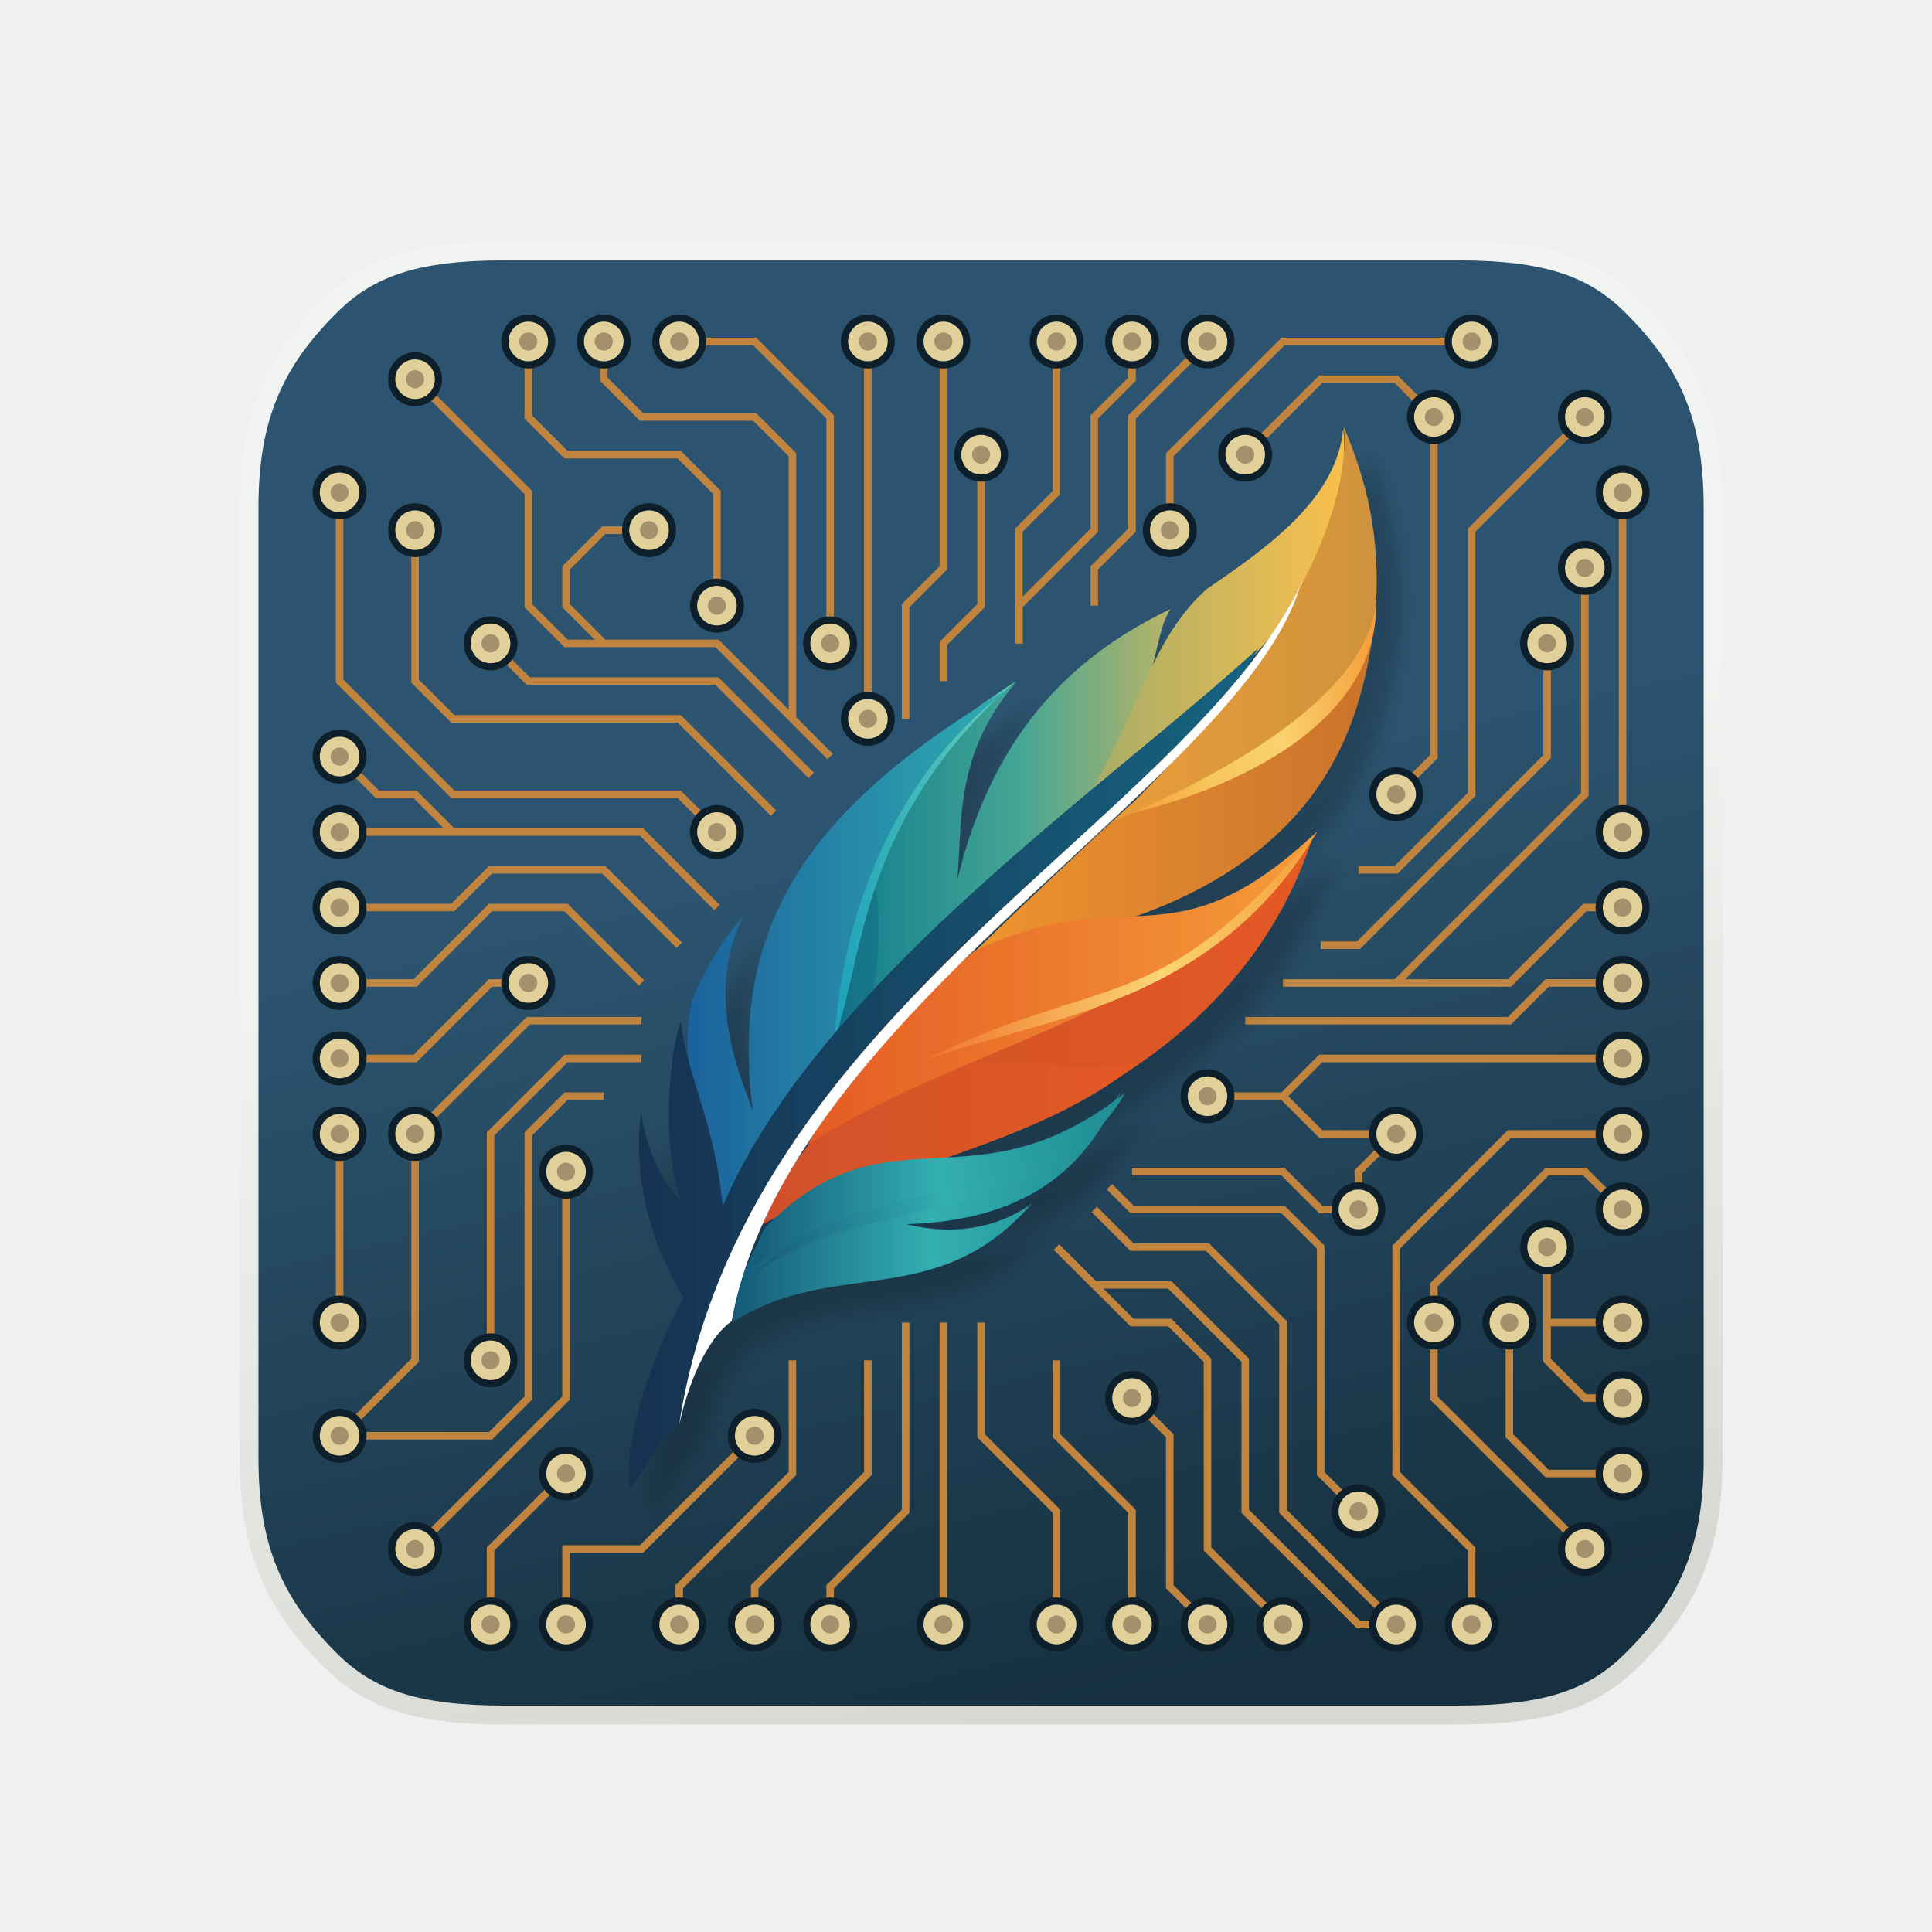
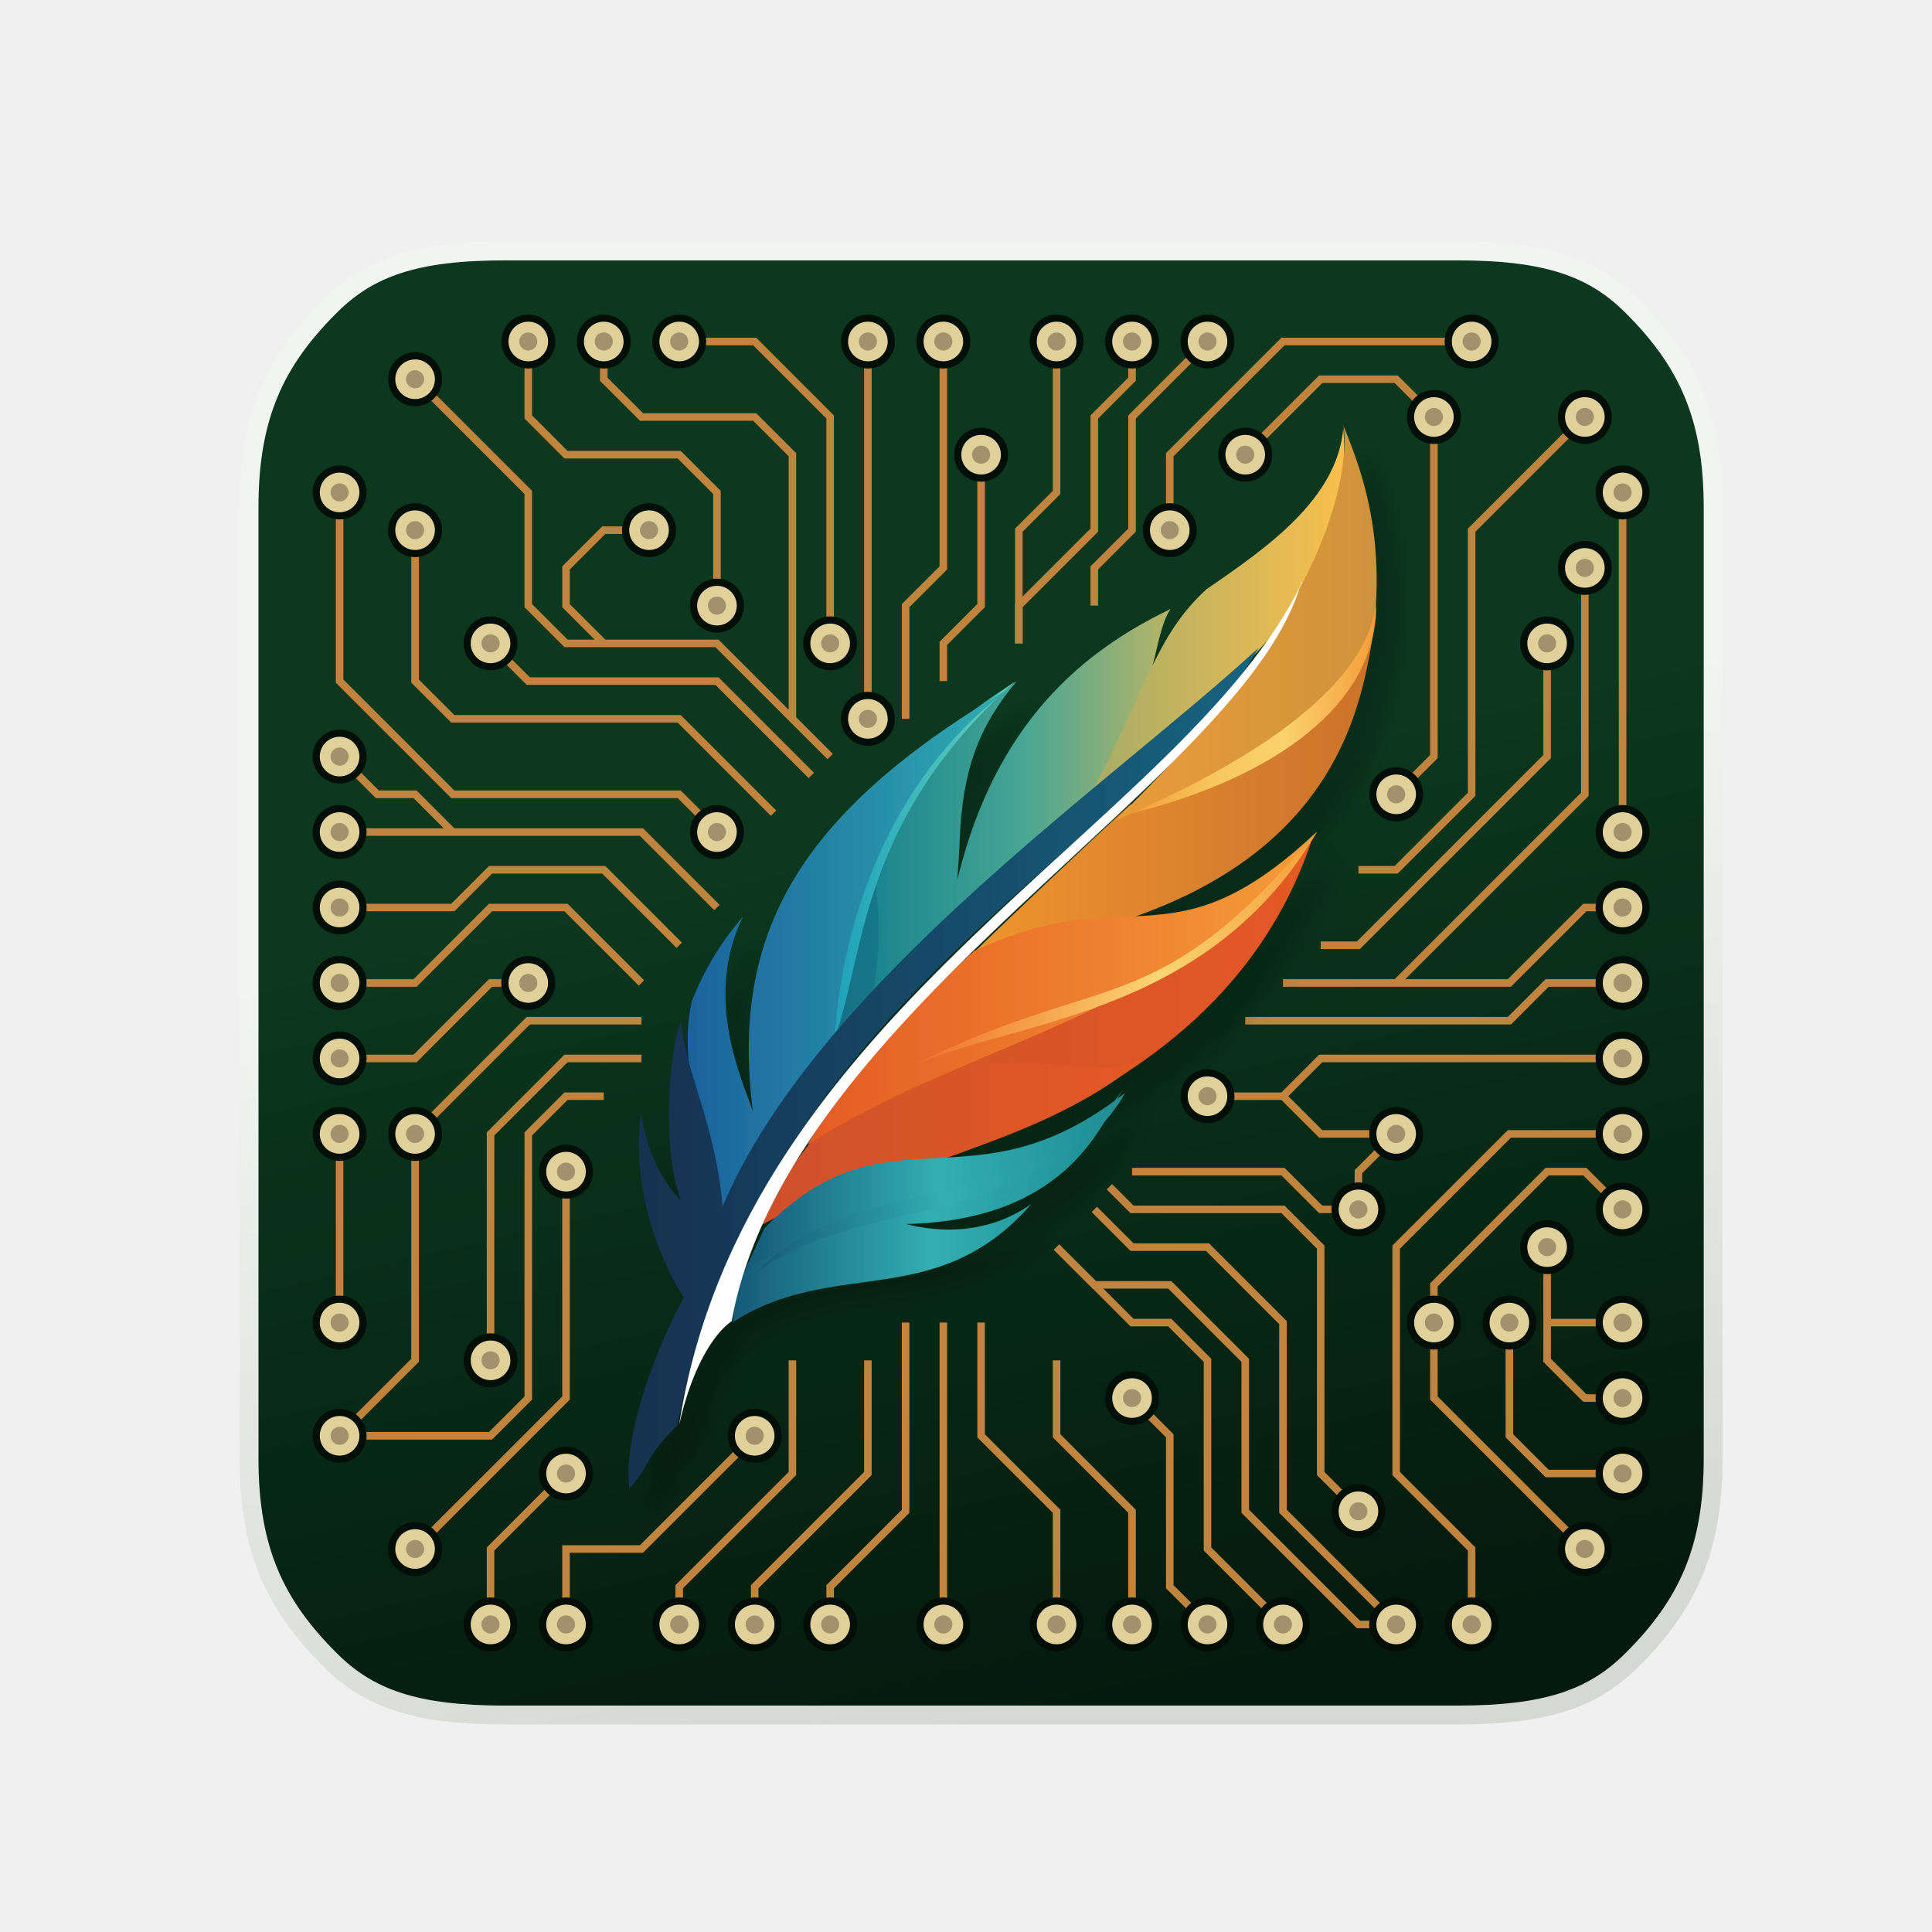
<svg xmlns="http://www.w3.org/2000/svg" width="40" height="40" viewBox="0 0 51.2 51.1">
  <defs>
    <linearGradient id="f">
      <stop offset="0" stop-color="#18828e" />
      <stop offset=".52" stop-color="#46a694" />
      <stop offset="1" stop-color="#b8b467" />
    </linearGradient>
    <linearGradient id="h">
      <stop offset="0" stop-color="#136f86" />
      <stop offset="1" stop-color="#17778a" />
    </linearGradient>
    <linearGradient id="i">
      <stop offset="0" stop-color="#1da0b9" />
      <stop offset="1" stop-color="#67d4bc" />
    </linearGradient>
    <linearGradient id="j">
      <stop offset="0" stop-color="#1c629d" />
      <stop offset="1" stop-color="#30afb2" />
    </linearGradient>
    <linearGradient id="l">
      <stop offset="0" stop-color="#cf502b" />
      <stop offset="1" stop-color="#e45a24" />
    </linearGradient>
    <linearGradient id="m">
      <stop offset="0" stop-color="#ee942f" />
      <stop offset="1" stop-color="#ca732c" />
    </linearGradient>
    <linearGradient id="o">
      <stop offset="0" stop-color="#ef6b25" />
      <stop offset=".62" stop-color="#fbd573" />
      <stop offset="1" stop-color="#f59d39" />
    </linearGradient>
    <linearGradient id="r">
      <stop offset="0" stop-color="#f59d39" />
      <stop offset=".33" stop-color="#f7c75c" />
      <stop offset=".62" stop-color="#fad26f" />
      <stop offset="1" stop-color="#f59d39" />
    </linearGradient>
    <linearGradient id="t">
      <stop offset="0" stop-color="#a7ad68" />
      <stop offset="1" stop-color="#f9bf4d" />
    </linearGradient>
    <linearGradient id="u">
      <stop offset="0" stop-color="#e99c39" />
      <stop offset="1" stop-color="#cf933c" />
    </linearGradient>
    <linearGradient id="k">
      <stop offset="0" stop-color="#165979" />
      <stop offset=".51" stop-color="#32afb1" />
      <stop offset="1" stop-color="#1f8c92" />
    </linearGradient>
    <linearGradient id="n">
      <stop offset="0" stop-color="#e55b24" />
      <stop offset="1" stop-color="#f59d39" />
    </linearGradient>
    <linearGradient id="w">
      <stop offset="0" stop-color="#143150" />
      <stop offset="1" stop-color="#196481" />
    </linearGradient>
    <linearGradient id="a" x1="6.25" x2="11.5" y1="26" y2="49.1" gradientUnits="userSpaceOnUse">
-       <stop offset="0" stop-color="#2c5470" />
-       <stop offset="1" stop-color="#16303f" />
+       <stop offset="0" stop-color="#0b381e" />
+       <stop offset="1" stop-color="#041a0e" />
    </linearGradient>
    <linearGradient id="b" x1="6.25" x2="11.5" y1="26" y2="49.1" gradientUnits="userSpaceOnUse">
      <stop offset="0" stop-color="#f2f4f1" />
      <stop offset="1" stop-color="#d6d9d3" />
    </linearGradient>
    <filter id="d" width="1.09" height="1.06" x="-.03" y="-.021">
      <feGaussianBlur in="SourceAlpha" stdDeviation=".25" />
      <feOffset dx=".6" dy=".6" />
      <feComponentTransfer>
        <feFuncA slope=".19" type="linear" />
      </feComponentTransfer>
      <feMerge>
        <feMergeNode />
        <feMergeNode in="SourceGraphic" />
      </feMerge>
    </filter>
    <g id="c">
-       <circle r=".62" fill="#e2d09a" stroke="#0d1f2b" stroke-width=".19" />
+       <circle r=".62" fill="#e2d09a" stroke="#020f08" stroke-width=".19" />
      <circle r=".24" fill="#a3916d" />
    </g>
  </defs>
  <path fill="url(#a)" stroke="url(#b)" stroke-width=".5" d="M13.39 6.6h25.22c2.35 0 3.61.42 4.66 1.48 1.44 1.44 2.13 2.9 2.13 5.31v25.22c0 2.41-.69 3.87-2.13 5.31-1.05 1.06-2.31 1.48-4.66 1.48H13.39c-2.35 0-3.61-.42-4.66-1.48-1.44-1.44-2.13-2.9-2.13-5.31V13.39c0-2.41.69-3.87 2.13-5.31 1.05-1.06 2.31-1.48 4.66-1.48Z" />
  <g fill="none" stroke="#c0843f" stroke-width=".2">
    <path d="M9 13v5l3 3h6l1 1M11 10l3 3v3l1 1h4l3 3M14 9v2l1 1h3l1 1v3" />
    <path d="M16 9v1l1 1h3l1 1v7" />
    <path d="M18 9h2l2 2v6M38 35v-1l3-3h1l1 1M43 28h-8l-1 1h-2M36 32v-1l1-1h-2l-1-1M43 26h-2l-1 1h-7M43 24h-1l-2 2h-6M43 13v9" />
    <path d="M42 15v6l-5 5" />
    <path d="M41 17v3l-5 5h-1" />
    <path d="m42 11-3 3v7l-2 2h-1" />
    <path d="M38 11v9l-1 1M33 12l2-2h2l1 1" />
    <path d="M31 14v-2l3-3h5M32 9l-2 2v3l-1 1v1M30 9v1l-1 1v3l-2 2v1" />
    <path d="M28 9v4l-1 1v3M17 14h-1l-1 1v1l1 1M23 9v10M25 9v6l-1 1v3M26 12v4l-1 1v1M13 17l1 1h5l2.5 2.5" />
    <path d="M11 14v4l1 1h6l2.5 2.5M9 22h8l2 2" />
    <path d="M9 24h3l1-1h3l2 2" />
    <path d="M9 26h2l2-2h2l2 2M9 20l1 1h1l1 1M9 28h2l2-2h1M9 30v5M11 30l3-3h3M9 38l2-2v-6M13 36v-6l2-2h2" />
    <path d="M9 38h4l1-1v-7l1-1h1" />
    <path d="M15 31v6l-4 4M15 39l-2 2v2M15 43v-2h2l3-3" />
    <path d="M18 43v-1l3-3v-3M20 43v-1l3-3v-3" />
    <path d="M22 43v-1l2-2v-5M25 43v-8M28 43v-3l-2-2v-3M28 36v2l2 2v3M30 37l1 1v4l1 1M37 43h-1l-3-3v-4l-2-2h-2l-1-1" />
    <path d="m34 43-2-2v-5l-1-1h-1l-2-2M36 40l-1-1v-6l-1-1h-4l-.6-.6" />
    <path d="m37 43-3-3v-5l-2-2h-2l-1-1M36 32h-1l-1-1h-4M39 43v-2l-2-2v-6l3-3h3" />
    <path d="m42 41-4-4v-2" />
    <path d="M43 39h-2l-1-1v-3M43 37h-1l-1-1v-3M43 35h-2" />
  </g>
  <use x="11" y="10" href="#c" />
  <use x="14" y="9" href="#c" />
  <use x="16" y="9" href="#c" />
  <use x="18" y="9" href="#c" />
  <use x="23" y="9" href="#c" />
  <use x="25" y="9" href="#c" />
  <use x="28" y="9" href="#c" />
  <use x="30" y="9" href="#c" />
  <use x="32" y="9" href="#c" />
  <use x="39" y="9" href="#c" />
  <use x="26" y="12" href="#c" />
  <use x="31" y="14" href="#c" />
  <use x="33" y="12" href="#c" />
  <use x="38" y="11" href="#c" />
  <use x="42" y="11" href="#c" />
  <use x="43" y="13" href="#c" />
  <use x="42" y="15" href="#c" />
  <use x="41" y="17" href="#c" />
  <use x="37" y="21" href="#c" />
  <use x="43" y="22" href="#c" />
  <use x="43" y="24" href="#c" />
  <use x="43" y="26" href="#c" />
  <use x="43" y="28" href="#c" />
  <use x="43" y="30" href="#c" />
  <use x="30" y="37" href="#c" />
  <use x="34" y="43" href="#c" />
  <use x="32" y="43" href="#c" />
  <use x="30" y="43" href="#c" />
  <use x="28" y="43" href="#c" />
  <use x="25" y="43" href="#c" />
  <use x="22" y="43" href="#c" />
  <use x="20" y="43" href="#c" />
  <use x="18" y="43" href="#c" />
  <use x="15" y="43" href="#c" />
  <use x="13" y="43" href="#c" />
  <use x="11" y="41" href="#c" />
  <use x="15" y="39" href="#c" />
  <use x="20" y="38" href="#c" />
  <use x="9" y="38" href="#c" />
  <use x="13" y="36" href="#c" />
  <use x="15" y="31" href="#c" />
  <use x="11" y="30" href="#c" />
  <use x="9" y="30" href="#c" />
  <use x="9" y="35" href="#c" />
  <use x="9" y="28" href="#c" />
  <use x="9" y="26" href="#c" />
  <use x="9" y="24" href="#c" />
  <use x="9" y="22" href="#c" />
  <use x="9" y="20" href="#c" />
  <use x="14" y="26" href="#c" />
  <use x="19" y="22" href="#c" />
  <use x="23" y="19" href="#c" />
  <use x="22" y="17" href="#c" />
  <use x="19" y="16" href="#c" />
  <use x="17.2" y="14" href="#c" />
  <use x="11" y="14" href="#c" />
  <use x="13" y="17" href="#c" />
  <use x="9" y="13" href="#c" />
  <use x="43" y="32" href="#c" />
  <use x="38" y="35" href="#c" />
  <use x="40" y="35" href="#c" />
  <use x="41" y="33" href="#c" />
  <use x="43" y="35" href="#c" />
  <use x="43" y="37" href="#c" />
  <use x="43" y="39" href="#c" />
  <use x="42" y="41" href="#c" />
  <use x="39" y="43" href="#c" />
  <use x="37" y="43" href="#c" />
  <use x="36" y="40" href="#c" />
  <use x="36" y="32" href="#c" />
  <use x="37" y="30" href="#c" />
  <use x="32" y="29" href="#c" />
  <g filter="url(#d)">
    <path fill="url(#f)" d="M29 20.9c1.78-2.56 1.49-3.99 2.02-4.81-2.31 1.11-4.64 3-5.65 7.18.032-.478.053-.836.064-1.1.077-1.79.482-2.94 1.51-4.17-4.19 2.5-3.84 5.4-4.12 8.67z" />
    <path fill="url(#h)" d="M22 27.8c.468-1.77.644-3.33 1.2-4.36.149.833.106 1.98-.085 2.91-.256.376-.793.969-1.12 1.45z" />
    <path fill="url(#i)" d="M26.9 18c-2.6 2.06-5.59 2.52-4.78 9.47.835-2.36.641-5.73 4.78-9.47" />
    <path fill="url(#j)" d="M26.9 18.1c-5.89 3.43-7.52 6.7-6.95 11.3-.235-.727-1.34-2.98-.258-5.16a7.6 7.6 0 0 0-1.36 2.25c-.469 2.09.744 4.19.697 5.67l3.08-4.54c.178-3.49 1.68-7.35 4.8-9.53z" />
    <path fill="url(#k)" d="M19.4 35c2.71-1.76 5.4-.256 7.93-3.14-1.32.925-2.73.682-3.32.528 4.45-.11 5.26-2.86 5.75-3.57-2.77 4.07-6.87 2.39-10.1 4.88-.264.793-.225 1.3-.225 1.3z" />
    <path fill="url(#l)" d="M20.7 32.2c3.08-7.82 7.71-2.19 14.1-10.1-2.63 8.17-12.8 8.94-14.1 10.1" />
    <path fill="url(#l)" d="M20.2 32.4c2.76-6.55 8.52-3.35 10.1-4.4-2.78 2.41-7.61 3.06-10.1 4.4" />
    <path fill="url(#m)" d="M25.8 25.2c.859-.837 3.02-2.89 4.16-3.93.55-.176 5.16-1.42 6.45-4.64-.374 2.2-1.04 7.4-10.6 8.56z" />
    <path fill="url(#n)" d="M34.9 22c-3.67 4.98-9.04 5.42-13.5 8.29.581-1.08 2.85-3.79 4.42-5.14 4.14-1.94 5.19.486 9.06-3.14z" />
    <path fill="url(#o)" d="M34.9 22c-4.42 5.2-5.61 3.54-11 6.34 2.53-1.36 7.97-1.21 11-6.34" />
    <path fill="url(#k)" d="m19.7 33.7.559-1.2c3.3-3.37 5.46-.384 9.55-3.58-1.85 3.35-7.67 2.9-10.1 4.77z" />
    <path fill="url(#r)" d="M30 21.5c2.29-1.17 4.07-2.02 6.47-5.46-.043 2.86-3.19 4.65-6.47 5.46" />
    <path fill="url(#t)" d="M35.6 11.3c.376 5.07-4.39 7.68-6.65 9.61 1.42-2.69 1.7-4.15 3.03-5.35 1.62-1.11 3.45-2.39 3.62-4.26" />
    <path fill="url(#u)" d="M35.6 11.2s.816 3.9-6.06 10.5c6.28-2.68 6.77-4.9 6.92-5.66.114-1.87-.22-3.29-.864-4.82z" />
    <path fill="url(#w)" d="M16.7 39.5c-.235-1.1.461-3.4 1.42-5.16-.799-1.28-1.38-3.1-1.13-4.93.164 1.29.798 2.14 1.06 2.35-.54-1.38-.305-4.08 0-4.74.117 1.36.915 2.72 1.1 4.9 2.53-5.94 10.3-11.2 14.2-14.8-2.79 4.98-13.2 9.28-15.4 20.6 0 0-.342.33-.564.636-.234.321-.323.631-.718 1.05z" />
    <path fill="url(#k)" d="M20 33.7c2.58-2.73 7.25-1.5 9.86-4.76-3.09 3.84-6.81 2.56-9.86 4.76" />
    <path fill="#fff" d="M34.5 15.4C31.4 21.79 19.7 26.7 18 37.7c.318-1.43.874-2.38 1.39-2.74 1.5-8.27 13.7-14.4 15.1-19.6z" />
  </g>
</svg>
